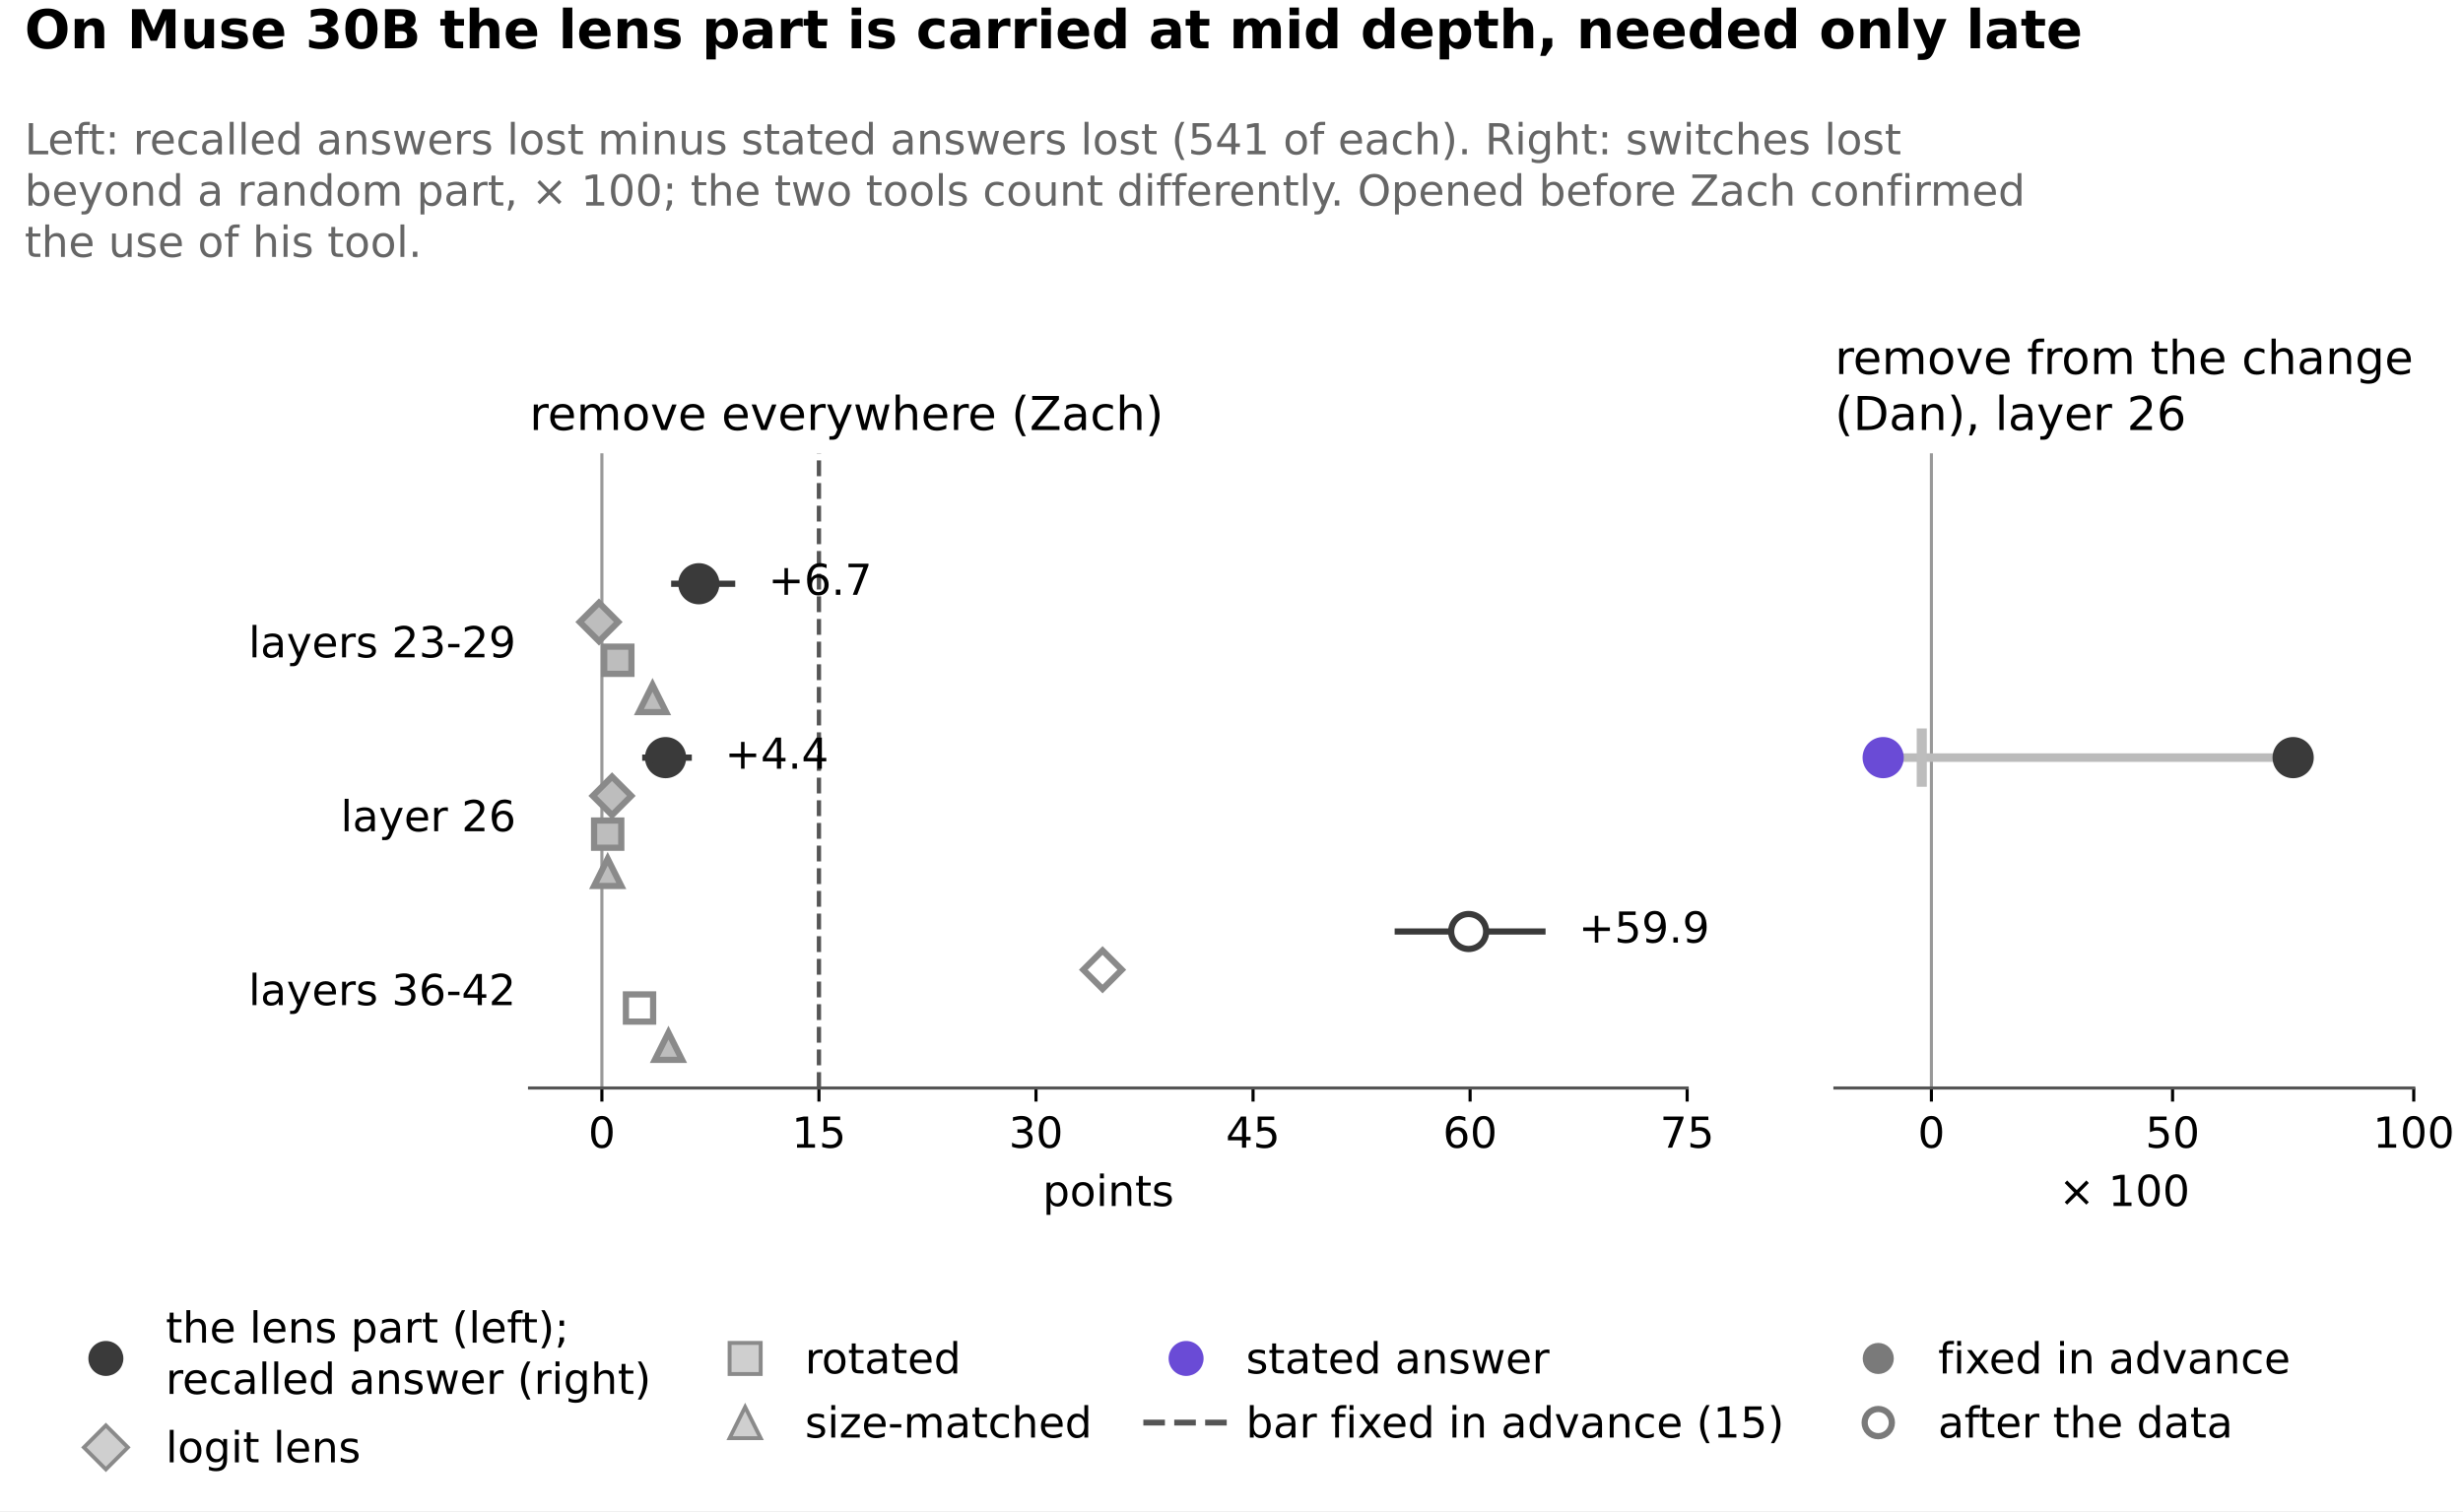
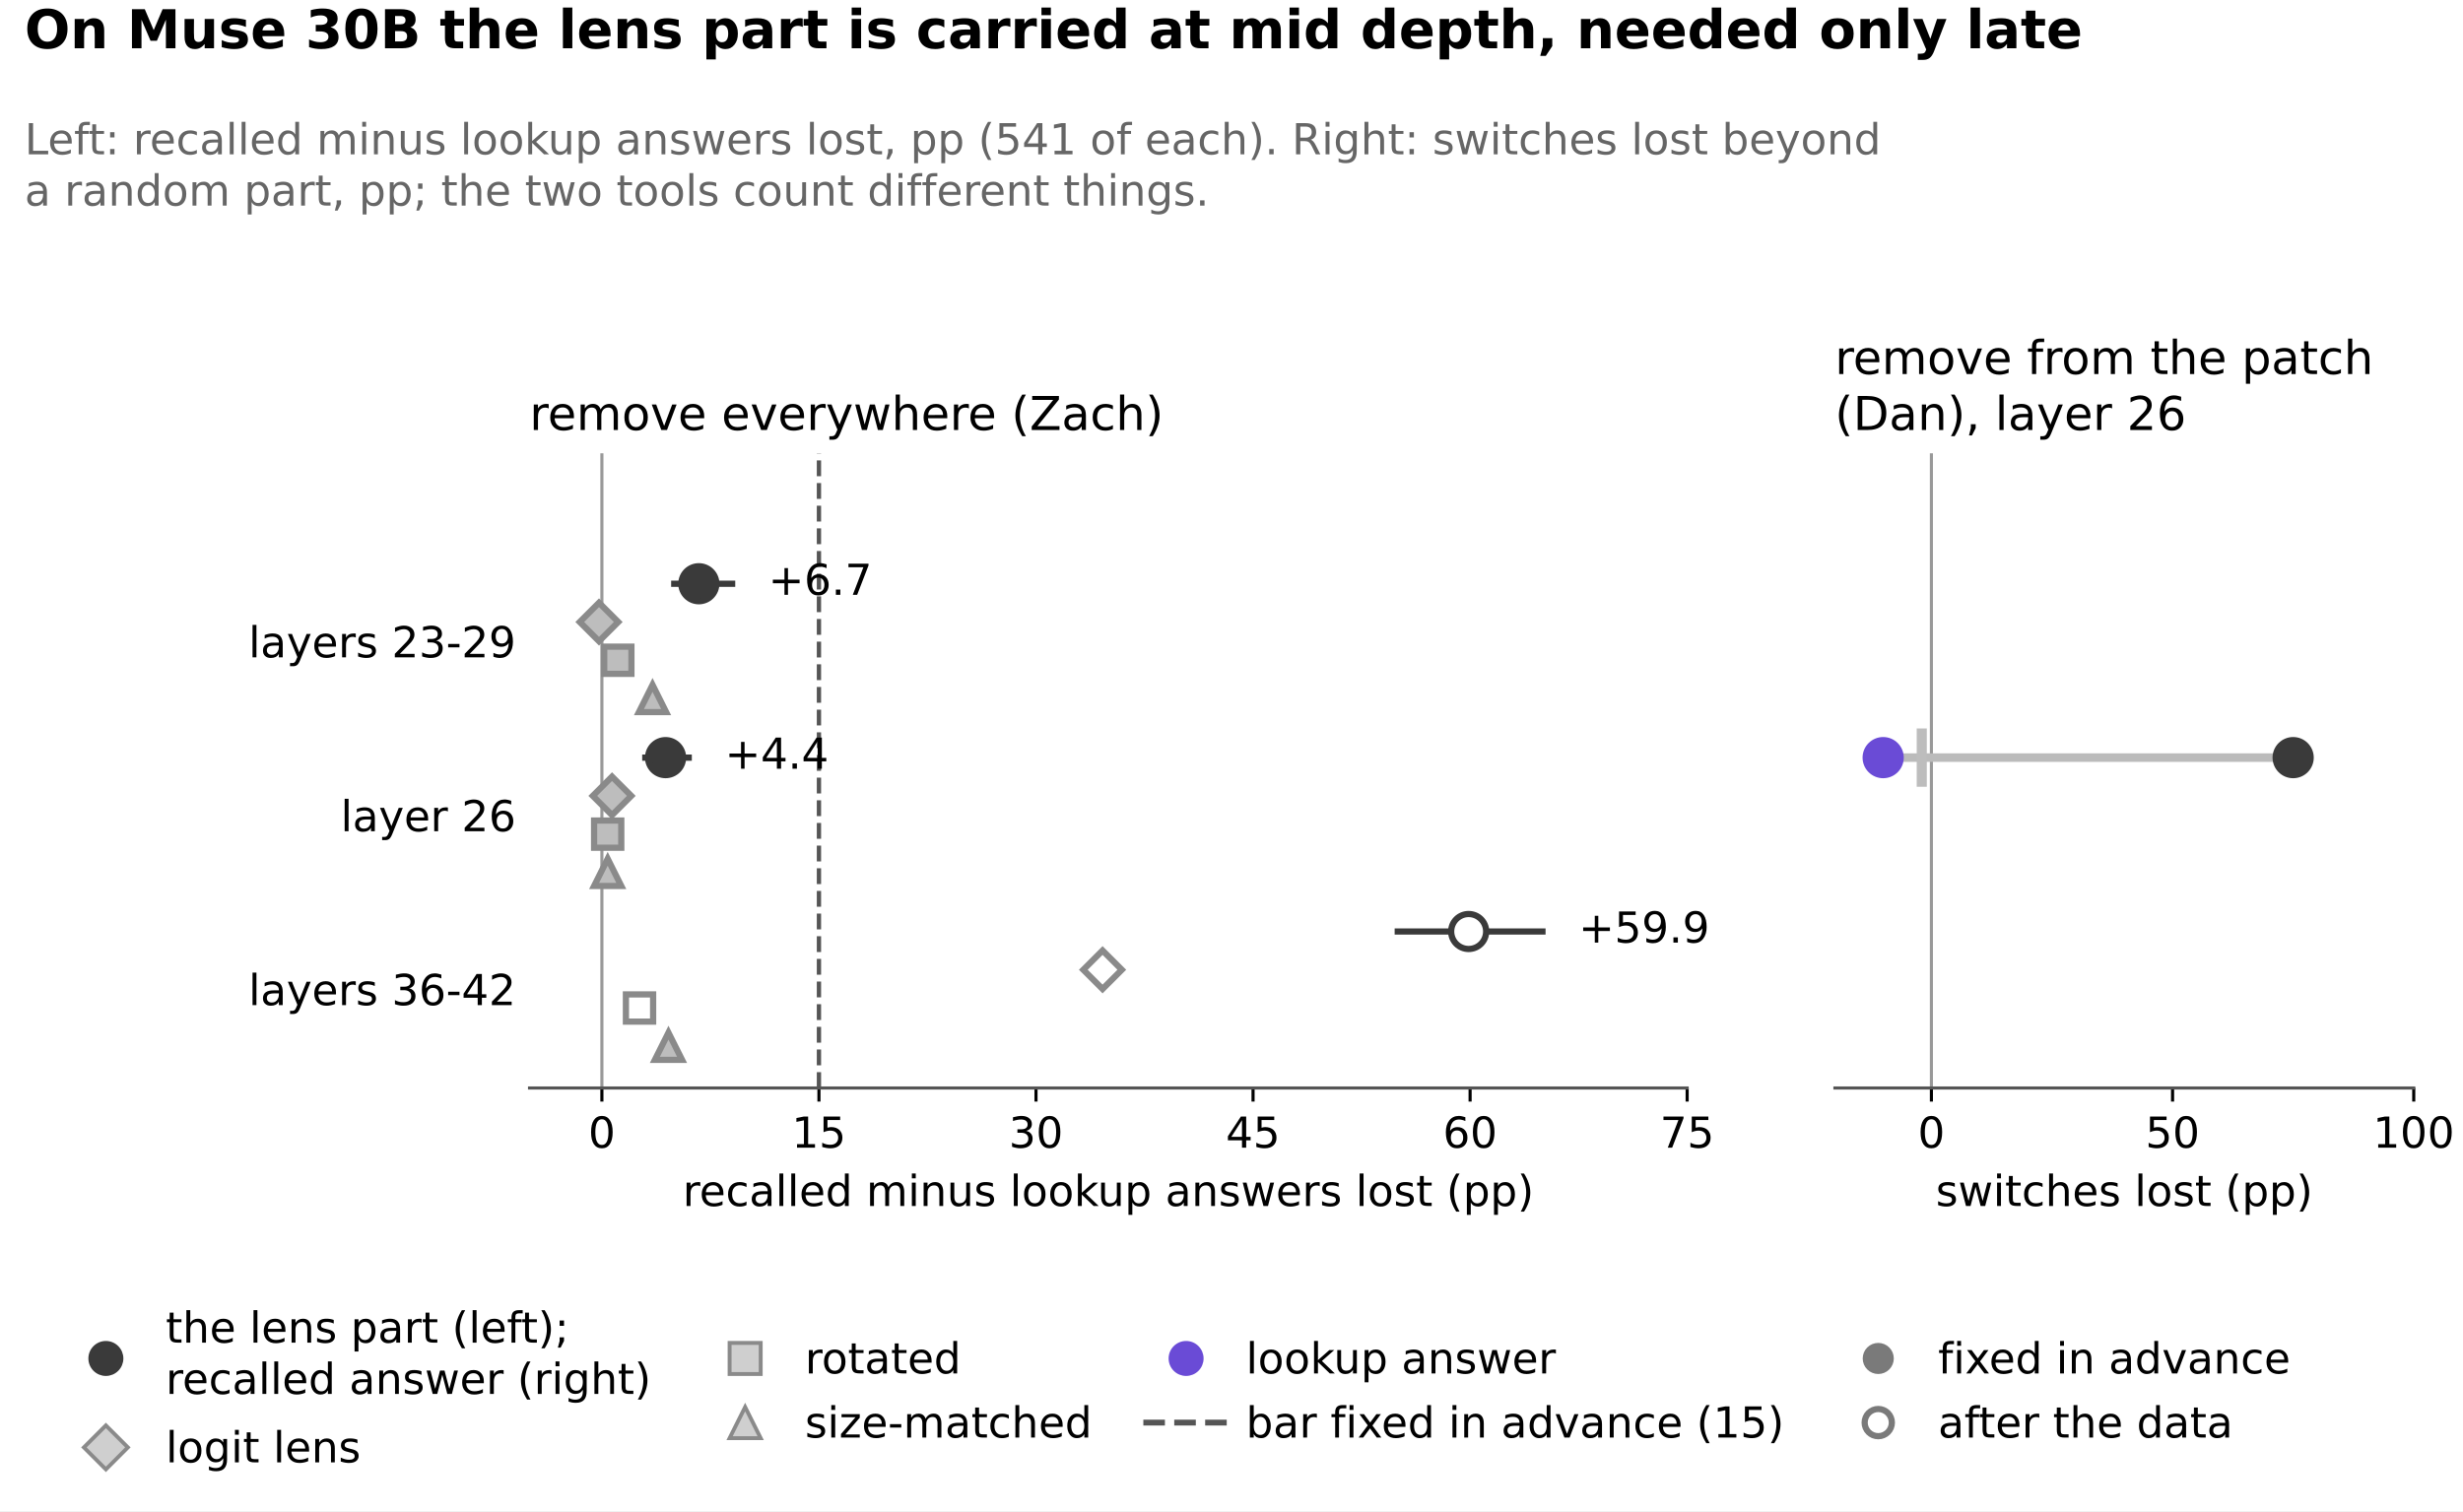
<svg xmlns="http://www.w3.org/2000/svg" xmlns:xlink="http://www.w3.org/1999/xlink" width="633.6pt" height="388.8pt" viewBox="0 0 633.6 388.8" version="1.1">
  <defs>
    <style type="text/css">*{stroke-linejoin: round; stroke-linecap: butt}</style>
  </defs>
  <g id="figure_1">
    <g id="patch_1">
      <path d="M 0 388.8  L 633.6 388.8  L 633.6 0  L 0 0  z " style="fill: #ffffff" />
    </g>
    <g id="axes_1">
      <g id="patch_2">
        <path d="M 136.224 279.936  L 434.016 279.936  L 434.016 116.64  L 136.224 116.64  z " style="fill: #ffffff" />
      </g>
      <g id="line2d_1">
-         <path d="M 154.836 279.936  L 154.836 116.64  " clip-path="url(#pd2b18abbe7)" style="fill: none; stroke: #999999; stroke-width: 0.8; stroke-linecap: square" />
+         <path d="M 154.836 279.936  L 154.836 116.64  " clip-path="url(#p6a719fc6a4)" style="fill: none; stroke: #999999; stroke-width: 0.8; stroke-linecap: square" />
      </g>
      <g id="line2d_2">
-         <path d="M 210.672 279.936  L 210.672 116.64  " clip-path="url(#pd2b18abbe7)" style="fill: none; stroke-dasharray: 4.07,1.76; stroke-dashoffset: 0; stroke: #555555; stroke-width: 1.1" />
+         <path d="M 210.672 279.936  L 210.672 116.64  " clip-path="url(#p6a719fc6a4)" style="fill: none; stroke-dasharray: 4.07,1.76; stroke-dashoffset: 0; stroke: #555555; stroke-width: 1.1" />
      </g>
      <g id="matplotlib.axis_1">
        <g id="xtick_1">
          <g id="line2d_3">
            <defs>
-               <path id="m09debd473d" d="M 0 0  L 0 3.5  " style="stroke: #000000; stroke-width: 0.8" />
+               <path id="mbea62cc4d3" d="M 0 0  L 0 3.5  " style="stroke: #000000; stroke-width: 0.8" />
            </defs>
            <g>
-               <use xlink:href="#m09debd473d" x="154.836" y="279.936" style="stroke: #000000; stroke-width: 0.8" />
+               <use xlink:href="#mbea62cc4d3" x="154.836" y="279.936" style="stroke: #000000; stroke-width: 0.8" />
            </g>
          </g>
          <g id="text_1">
            <text style="font-size: 11px; font-family: 'DejaVu Sans'; text-anchor: middle" x="154.836" y="295.293" transform="rotate(-0 154.836 295.2934)">0</text>
          </g>
        </g>
        <g id="xtick_2">
          <g id="line2d_4">
            <g>
-               <use xlink:href="#m09debd473d" x="210.672" y="279.936" style="stroke: #000000; stroke-width: 0.8" />
+               <use xlink:href="#mbea62cc4d3" x="210.672" y="279.936" style="stroke: #000000; stroke-width: 0.8" />
            </g>
          </g>
          <g id="text_2">
            <text style="font-size: 11px; font-family: 'DejaVu Sans'; text-anchor: middle" x="210.672" y="295.293" transform="rotate(-0 210.672 295.2934)">15</text>
          </g>
        </g>
        <g id="xtick_3">
          <g id="line2d_5">
            <g>
-               <use xlink:href="#m09debd473d" x="266.508" y="279.936" style="stroke: #000000; stroke-width: 0.8" />
+               <use xlink:href="#mbea62cc4d3" x="266.508" y="279.936" style="stroke: #000000; stroke-width: 0.8" />
            </g>
          </g>
          <g id="text_3">
            <text style="font-size: 11px; font-family: 'DejaVu Sans'; text-anchor: middle" x="266.508" y="295.293" transform="rotate(-0 266.508 295.2934)">30</text>
          </g>
        </g>
        <g id="xtick_4">
          <g id="line2d_6">
            <g>
-               <use xlink:href="#m09debd473d" x="322.344" y="279.936" style="stroke: #000000; stroke-width: 0.8" />
+               <use xlink:href="#mbea62cc4d3" x="322.344" y="279.936" style="stroke: #000000; stroke-width: 0.8" />
            </g>
          </g>
          <g id="text_4">
            <text style="font-size: 11px; font-family: 'DejaVu Sans'; text-anchor: middle" x="322.344" y="295.293" transform="rotate(-0 322.344 295.2934)">45</text>
          </g>
        </g>
        <g id="xtick_5">
          <g id="line2d_7">
            <g>
-               <use xlink:href="#m09debd473d" x="378.18" y="279.936" style="stroke: #000000; stroke-width: 0.8" />
+               <use xlink:href="#mbea62cc4d3" x="378.18" y="279.936" style="stroke: #000000; stroke-width: 0.8" />
            </g>
          </g>
          <g id="text_5">
            <text style="font-size: 11px; font-family: 'DejaVu Sans'; text-anchor: middle" x="378.18" y="295.293" transform="rotate(-0 378.18 295.2934)">60</text>
          </g>
        </g>
        <g id="xtick_6">
          <g id="line2d_8">
            <g>
-               <use xlink:href="#m09debd473d" x="434.016" y="279.936" style="stroke: #000000; stroke-width: 0.8" />
+               <use xlink:href="#mbea62cc4d3" x="434.016" y="279.936" style="stroke: #000000; stroke-width: 0.8" />
            </g>
          </g>
          <g id="text_6">
            <text style="font-size: 11px; font-family: 'DejaVu Sans'; text-anchor: middle" x="434.016" y="295.293" transform="rotate(-0 434.016 295.2934)">75</text>
          </g>
        </g>
        <g id="text_7">
-           <text style="font-size: 11px; font-family: 'DejaVu Sans'; text-anchor: middle" x="285.12" y="310.294" transform="rotate(-0 285.12 310.2943)">points</text>
+           <text style="font-size: 11px; font-family: 'DejaVu Sans'; text-anchor: middle" x="285.12" y="310.294" transform="rotate(-0 285.12 310.2943)">recalled minus lookup answers lost (pp)</text>
        </g>
      </g>
      <g id="matplotlib.axis_2">
        <g id="ytick_1">
          <g id="line2d_9" />
          <g id="text_8">
            <text style="font-size: 11px; font-family: 'DejaVu Sans'; text-anchor: end" x="132.724" y="169.137" transform="rotate(-0 132.724 169.1369)">layers 23-29</text>
          </g>
        </g>
        <g id="ytick_2">
          <g id="line2d_10" />
          <g id="text_9">
            <text style="font-size: 11px; font-family: 'DejaVu Sans'; text-anchor: end" x="132.724" y="213.875" transform="rotate(-0 132.724 213.8755)">layer 26</text>
          </g>
        </g>
        <g id="ytick_3">
          <g id="line2d_11" />
          <g id="text_10">
            <text style="font-size: 11px; font-family: 'DejaVu Sans'; text-anchor: end" x="132.724" y="258.614" transform="rotate(-0 132.724 258.6141)">layers 36-42</text>
          </g>
        </g>
      </g>
      <g id="line2d_12">
-         <path d="M 173.448 150.194  L 188.338 150.194  " clip-path="url(#pd2b18abbe7)" style="fill: none; stroke: #3a3a3a; stroke-width: 1.6; stroke-linecap: square" />
+         <path d="M 173.448 150.194  L 188.338 150.194  " clip-path="url(#p6a719fc6a4)" style="fill: none; stroke: #3a3a3a; stroke-width: 1.6; stroke-linecap: square" />
      </g>
      <g id="line2d_13">
-         <path d="M 166.003 194.933  L 177.17 194.933  " clip-path="url(#pd2b18abbe7)" style="fill: none; stroke: #3a3a3a; stroke-width: 1.6; stroke-linecap: square" />
+         <path d="M 166.003 194.933  L 177.17 194.933  " clip-path="url(#p6a719fc6a4)" style="fill: none; stroke: #3a3a3a; stroke-width: 1.6; stroke-linecap: square" />
      </g>
      <g id="line2d_14">
-         <path d="M 359.568 239.671  L 396.792 239.671  " clip-path="url(#pd2b18abbe7)" style="fill: none; stroke: #3a3a3a; stroke-width: 1.6; stroke-linecap: square" />
+         <path d="M 359.568 239.671  L 396.792 239.671  " clip-path="url(#p6a719fc6a4)" style="fill: none; stroke: #3a3a3a; stroke-width: 1.6; stroke-linecap: square" />
      </g>
      <g id="patch_3">
        <path d="M 136.224 279.936  L 434.016 279.936  " style="fill: none; stroke: #555555; stroke-width: 0.8; stroke-linejoin: miter; stroke-linecap: square" />
      </g>
      <g id="line2d_15">
        <defs>
-           <path id="me793309c63" d="M 0 4.5  C 1.193 4.5 2.338 4.026 3.182 3.182  C 4.026 2.338 4.5 1.193 4.5 0  C 4.5 -1.193 4.026 -2.338 3.182 -3.182  C 2.338 -4.026 1.193 -4.5 0 -4.5  C -1.193 -4.5 -2.338 -4.026 -3.182 -3.182  C -4.026 -2.338 -4.5 -1.193 -4.5 0  C -4.5 1.193 -4.026 2.338 -3.182 3.182  C -2.338 4.026 -1.193 4.5 0 4.5  z " style="stroke: #3a3a3a; stroke-width: 1.6" />
-         </defs>
-         <g clip-path="url(#pd2b18abbe7)">
-           <use xlink:href="#me793309c63" x="179.776" y="150.194" style="fill: #3a3a3a; stroke: #3a3a3a; stroke-width: 1.6" />
+           <path id="m67e74d84c4" d="M 0 4.5  C 1.193 4.5 2.338 4.026 3.182 3.182  C 4.026 2.338 4.5 1.193 4.5 0  C 4.5 -1.193 4.026 -2.338 3.182 -3.182  C 2.338 -4.026 1.193 -4.5 0 -4.5  C -1.193 -4.5 -2.338 -4.026 -3.182 -3.182  C -4.026 -2.338 -4.5 -1.193 -4.5 0  C -4.5 1.193 -4.026 2.338 -3.182 3.182  C -2.338 4.026 -1.193 4.5 0 4.5  z " style="stroke: #3a3a3a; stroke-width: 1.6" />
+         </defs>
+         <g clip-path="url(#p6a719fc6a4)">
+           <use xlink:href="#m67e74d84c4" x="179.776" y="150.194" style="fill: #3a3a3a; stroke: #3a3a3a; stroke-width: 1.6" />
        </g>
      </g>
      <g id="line2d_16">
        <defs>
-           <path id="mab9ce65ba9" d="M -0 4.95  L 4.95 0  L 0 -4.95  L -4.95 -0  z " style="stroke: #8a8a8a; stroke-width: 1.6; stroke-linejoin: miter" />
-         </defs>
-         <g clip-path="url(#pd2b18abbe7)">
-           <use xlink:href="#mab9ce65ba9" x="154.092" y="160.036" style="fill: #bdbdbd; stroke: #8a8a8a; stroke-width: 1.6; stroke-linejoin: miter" />
+           <path id="m4b8cda2c77" d="M -0 4.95  L 4.95 0  L 0 -4.95  L -4.95 -0  z " style="stroke: #8a8a8a; stroke-width: 1.6; stroke-linejoin: miter" />
+         </defs>
+         <g clip-path="url(#p6a719fc6a4)">
+           <use xlink:href="#m4b8cda2c77" x="154.092" y="160.036" style="fill: #bdbdbd; stroke: #8a8a8a; stroke-width: 1.6; stroke-linejoin: miter" />
        </g>
      </g>
      <g id="line2d_17">
        <defs>
-           <path id="ma57ab6f04b" d="M -3.5 3.5  L 3.5 3.5  L 3.5 -3.5  L -3.5 -3.5  z " style="stroke: #8a8a8a; stroke-width: 1.6; stroke-linejoin: miter" />
-         </defs>
-         <g clip-path="url(#pd2b18abbe7)">
-           <use xlink:href="#ma57ab6f04b" x="158.931" y="169.879" style="fill: #bdbdbd; stroke: #8a8a8a; stroke-width: 1.6; stroke-linejoin: miter" />
+           <path id="m40b65e2df4" d="M -3.5 3.5  L 3.5 3.5  L 3.5 -3.5  L -3.5 -3.5  z " style="stroke: #8a8a8a; stroke-width: 1.6; stroke-linejoin: miter" />
+         </defs>
+         <g clip-path="url(#p6a719fc6a4)">
+           <use xlink:href="#m40b65e2df4" x="158.931" y="169.879" style="fill: #bdbdbd; stroke: #8a8a8a; stroke-width: 1.6; stroke-linejoin: miter" />
        </g>
      </g>
      <g id="line2d_18">
        <defs>
-           <path id="mb13c7052b0" d="M 0 -3.5  L -3.5 3.5  L 3.5 3.5  z " style="stroke: #8a8a8a; stroke-width: 1.6; stroke-linejoin: miter" />
-         </defs>
-         <g clip-path="url(#pd2b18abbe7)">
-           <use xlink:href="#mb13c7052b0" x="167.864" y="179.721" style="fill: #bdbdbd; stroke: #8a8a8a; stroke-width: 1.6; stroke-linejoin: miter" />
+           <path id="m66ab87de3a" d="M 0 -3.5  L -3.5 3.5  L 3.5 3.5  z " style="stroke: #8a8a8a; stroke-width: 1.6; stroke-linejoin: miter" />
+         </defs>
+         <g clip-path="url(#p6a719fc6a4)">
+           <use xlink:href="#m66ab87de3a" x="167.864" y="179.721" style="fill: #bdbdbd; stroke: #8a8a8a; stroke-width: 1.6; stroke-linejoin: miter" />
        </g>
      </g>
      <g id="text_11">
        <text style="font-size: 11px; font-family: 'DejaVu Sans'; text-anchor: start" x="197.644" y="153.051" transform="rotate(-0 197.6436 153.0514)">+6.7</text>
      </g>
      <g id="line2d_19">
-         <g clip-path="url(#pd2b18abbe7)">
-           <use xlink:href="#me793309c63" x="171.215" y="194.933" style="fill: #3a3a3a; stroke: #3a3a3a; stroke-width: 1.6" />
+         <g clip-path="url(#p6a719fc6a4)">
+           <use xlink:href="#m67e74d84c4" x="171.215" y="194.933" style="fill: #3a3a3a; stroke: #3a3a3a; stroke-width: 1.6" />
        </g>
      </g>
      <g id="line2d_20">
-         <g clip-path="url(#pd2b18abbe7)">
-           <use xlink:href="#mab9ce65ba9" x="157.442" y="204.775" style="fill: #bdbdbd; stroke: #8a8a8a; stroke-width: 1.6; stroke-linejoin: miter" />
+         <g clip-path="url(#p6a719fc6a4)">
+           <use xlink:href="#m4b8cda2c77" x="157.442" y="204.775" style="fill: #bdbdbd; stroke: #8a8a8a; stroke-width: 1.6; stroke-linejoin: miter" />
        </g>
      </g>
      <g id="line2d_21">
-         <g clip-path="url(#pd2b18abbe7)">
-           <use xlink:href="#ma57ab6f04b" x="156.325" y="214.618" style="fill: #bdbdbd; stroke: #8a8a8a; stroke-width: 1.6; stroke-linejoin: miter" />
+         <g clip-path="url(#p6a719fc6a4)">
+           <use xlink:href="#m40b65e2df4" x="156.325" y="214.618" style="fill: #bdbdbd; stroke: #8a8a8a; stroke-width: 1.6; stroke-linejoin: miter" />
        </g>
      </g>
      <g id="line2d_22">
-         <g clip-path="url(#pd2b18abbe7)">
-           <use xlink:href="#mb13c7052b0" x="156.325" y="224.46" style="fill: #bdbdbd; stroke: #8a8a8a; stroke-width: 1.6; stroke-linejoin: miter" />
+         <g clip-path="url(#p6a719fc6a4)">
+           <use xlink:href="#m66ab87de3a" x="156.325" y="224.46" style="fill: #bdbdbd; stroke: #8a8a8a; stroke-width: 1.6; stroke-linejoin: miter" />
        </g>
      </g>
      <g id="text_12">
        <text style="font-size: 11px; font-family: 'DejaVu Sans'; text-anchor: start" x="186.476" y="197.79" transform="rotate(-0 186.4764 197.79)">+4.4</text>
      </g>
      <g id="line2d_23">
        <defs>
-           <path id="m1c110ac9b6" d="M 0 4.5  C 1.193 4.5 2.338 4.026 3.182 3.182  C 4.026 2.338 4.5 1.193 4.5 0  C 4.5 -1.193 4.026 -2.338 3.182 -3.182  C 2.338 -4.026 1.193 -4.5 0 -4.5  C -1.193 -4.5 -2.338 -4.026 -3.182 -3.182  C -4.026 -2.338 -4.5 -1.193 -4.5 0  C -4.5 1.193 -4.026 2.338 -3.182 3.182  C -2.338 4.026 -1.193 4.5 0 4.5  z " style="stroke: #3a3a3a; stroke-width: 1.6" />
-         </defs>
-         <g clip-path="url(#pd2b18abbe7)">
-           <use xlink:href="#m1c110ac9b6" x="377.808" y="239.671" style="fill: #ffffff; stroke: #3a3a3a; stroke-width: 1.6" />
+           <path id="m649660a637" d="M 0 4.5  C 1.193 4.5 2.338 4.026 3.182 3.182  C 4.026 2.338 4.5 1.193 4.5 0  C 4.5 -1.193 4.026 -2.338 3.182 -3.182  C 2.338 -4.026 1.193 -4.5 0 -4.5  C -1.193 -4.5 -2.338 -4.026 -3.182 -3.182  C -4.026 -2.338 -4.5 -1.193 -4.5 0  C -4.5 1.193 -4.026 2.338 -3.182 3.182  C -2.338 4.026 -1.193 4.5 0 4.5  z " style="stroke: #3a3a3a; stroke-width: 1.6" />
+         </defs>
+         <g clip-path="url(#p6a719fc6a4)">
+           <use xlink:href="#m649660a637" x="377.808" y="239.671" style="fill: #ffffff; stroke: #3a3a3a; stroke-width: 1.6" />
        </g>
      </g>
      <g id="line2d_24">
        <defs>
-           <path id="m8b24c4f1f2" d="M -0 4.95  L 4.95 0  L 0 -4.95  L -4.95 -0  z " style="stroke: #8a8a8a; stroke-width: 1.6; stroke-linejoin: miter" />
-         </defs>
-         <g clip-path="url(#pd2b18abbe7)">
-           <use xlink:href="#m8b24c4f1f2" x="283.631" y="249.514" style="fill: #ffffff; stroke: #8a8a8a; stroke-width: 1.6; stroke-linejoin: miter" />
+           <path id="m94aeded069" d="M -0 4.95  L 4.95 0  L 0 -4.95  L -4.95 -0  z " style="stroke: #8a8a8a; stroke-width: 1.6; stroke-linejoin: miter" />
+         </defs>
+         <g clip-path="url(#p6a719fc6a4)">
+           <use xlink:href="#m94aeded069" x="283.631" y="249.514" style="fill: #ffffff; stroke: #8a8a8a; stroke-width: 1.6; stroke-linejoin: miter" />
        </g>
      </g>
      <g id="line2d_25">
        <defs>
-           <path id="m001e95305a" d="M -3.5 3.5  L 3.5 3.5  L 3.5 -3.5  L -3.5 -3.5  z " style="stroke: #8a8a8a; stroke-width: 1.6; stroke-linejoin: miter" />
-         </defs>
-         <g clip-path="url(#pd2b18abbe7)">
-           <use xlink:href="#m001e95305a" x="164.514" y="259.356" style="fill: #ffffff; stroke: #8a8a8a; stroke-width: 1.6; stroke-linejoin: miter" />
+           <path id="m6f2f4624de" d="M -3.5 3.5  L 3.5 3.5  L 3.5 -3.5  L -3.5 -3.5  z " style="stroke: #8a8a8a; stroke-width: 1.6; stroke-linejoin: miter" />
+         </defs>
+         <g clip-path="url(#p6a719fc6a4)">
+           <use xlink:href="#m6f2f4624de" x="164.514" y="259.356" style="fill: #ffffff; stroke: #8a8a8a; stroke-width: 1.6; stroke-linejoin: miter" />
        </g>
      </g>
      <g id="line2d_26">
-         <g clip-path="url(#pd2b18abbe7)">
-           <use xlink:href="#mb13c7052b0" x="171.959" y="269.199" style="fill: #bdbdbd; stroke: #8a8a8a; stroke-width: 1.6; stroke-linejoin: miter" />
+         <g clip-path="url(#p6a719fc6a4)">
+           <use xlink:href="#m66ab87de3a" x="171.959" y="269.199" style="fill: #bdbdbd; stroke: #8a8a8a; stroke-width: 1.6; stroke-linejoin: miter" />
        </g>
      </g>
      <g id="text_13">
        <text style="font-size: 11px; font-family: 'DejaVu Sans'; text-anchor: start" x="406.098" y="242.529" transform="rotate(-0 406.098 242.5287)">+59.9</text>
      </g>
      <g id="text_14">
        <text style="font-size: 12px; font-family: 'DejaVu Sans'; text-anchor: start" x="136.224" y="110.64" transform="rotate(-0 136.224 110.64)">remove everywhere (Zach)</text>
      </g>
    </g>
    <g id="axes_2">
      <g id="patch_4">
        <path d="M 472.032 279.936  L 620.928 279.936  L 620.928 116.64  L 472.032 116.64  z " style="fill: #ffffff" />
      </g>
      <g id="line2d_27">
-         <path d="M 496.848 279.936  L 496.848 116.64  " clip-path="url(#p2421323489)" style="fill: none; stroke: #999999; stroke-width: 0.8; stroke-linecap: square" />
+         <path d="M 496.848 279.936  L 496.848 116.64  " clip-path="url(#p7c1ecef3d5)" style="fill: none; stroke: #999999; stroke-width: 0.8; stroke-linecap: square" />
      </g>
      <g id="line2d_28">
-         <path d="M 589.908 194.933  L 484.44 194.933  " clip-path="url(#p2421323489)" style="fill: none; stroke: #bbbbbb; stroke-width: 2.2" />
+         <path d="M 589.908 194.933  L 484.44 194.933  " clip-path="url(#p7c1ecef3d5)" style="fill: none; stroke: #bbbbbb; stroke-width: 2.2" />
      </g>
      <g id="matplotlib.axis_3">
        <g id="xtick_7">
          <g id="line2d_29">
            <g>
-               <use xlink:href="#m09debd473d" x="496.848" y="279.936" style="stroke: #000000; stroke-width: 0.8" />
+               <use xlink:href="#mbea62cc4d3" x="496.848" y="279.936" style="stroke: #000000; stroke-width: 0.8" />
            </g>
          </g>
          <g id="text_15">
            <text style="font-size: 11px; font-family: 'DejaVu Sans'; text-anchor: middle" x="496.848" y="295.293" transform="rotate(-0 496.848 295.2934)">0</text>
          </g>
        </g>
        <g id="xtick_8">
          <g id="line2d_30">
            <g>
-               <use xlink:href="#m09debd473d" x="558.888" y="279.936" style="stroke: #000000; stroke-width: 0.8" />
+               <use xlink:href="#mbea62cc4d3" x="558.888" y="279.936" style="stroke: #000000; stroke-width: 0.8" />
            </g>
          </g>
          <g id="text_16">
            <text style="font-size: 11px; font-family: 'DejaVu Sans'; text-anchor: middle" x="558.888" y="295.293" transform="rotate(-0 558.888 295.2934)">50</text>
          </g>
        </g>
        <g id="xtick_9">
          <g id="line2d_31">
            <g>
-               <use xlink:href="#m09debd473d" x="620.928" y="279.936" style="stroke: #000000; stroke-width: 0.8" />
+               <use xlink:href="#mbea62cc4d3" x="620.928" y="279.936" style="stroke: #000000; stroke-width: 0.8" />
            </g>
          </g>
          <g id="text_17">
            <text style="font-size: 11px; font-family: 'DejaVu Sans'; text-anchor: middle" x="620.928" y="295.293" transform="rotate(-0 620.928 295.2934)">100</text>
          </g>
        </g>
        <g id="text_18">
-           <text style="font-size: 11px; font-family: 'DejaVu Sans'; text-anchor: middle" x="546.48" y="310.293" transform="rotate(-0 546.48 310.2934)">× 100</text>
+           <text style="font-size: 11px; font-family: 'DejaVu Sans'; text-anchor: middle" x="546.48" y="310.294" transform="rotate(-0 546.48 310.2943)">switches lost (pp)</text>
        </g>
      </g>
      <g id="matplotlib.axis_4" />
      <g id="line2d_32">
        <defs>
-           <path id="md343255067" d="M 0 7.5  L 0 -7.5  " style="stroke: #bdbdbd; stroke-width: 2.6" />
-         </defs>
-         <g clip-path="url(#p2421323489)">
-           <use xlink:href="#md343255067" x="494.366" y="194.933" style="fill: #bdbdbd; stroke: #bdbdbd; stroke-width: 2.6" />
+           <path id="m7478167057" d="M 0 7.5  L 0 -7.5  " style="stroke: #bdbdbd; stroke-width: 2.6" />
+         </defs>
+         <g clip-path="url(#p7c1ecef3d5)">
+           <use xlink:href="#m7478167057" x="494.366" y="194.933" style="fill: #bdbdbd; stroke: #bdbdbd; stroke-width: 2.6" />
        </g>
      </g>
      <g id="patch_5">
        <path d="M 472.032 279.936  L 620.928 279.936  " style="fill: none; stroke: #555555; stroke-width: 0.8; stroke-linejoin: miter; stroke-linecap: square" />
      </g>
      <g id="line2d_33">
-         <g clip-path="url(#p2421323489)">
-           <use xlink:href="#me793309c63" x="589.908" y="194.933" style="fill: #3a3a3a; stroke: #3a3a3a; stroke-width: 1.6" />
+         <g clip-path="url(#p7c1ecef3d5)">
+           <use xlink:href="#m67e74d84c4" x="589.908" y="194.933" style="fill: #3a3a3a; stroke: #3a3a3a; stroke-width: 1.6" />
        </g>
      </g>
      <g id="line2d_34">
        <defs>
-           <path id="m57e21924a5" d="M 0 4.5  C 1.193 4.5 2.338 4.026 3.182 3.182  C 4.026 2.338 4.5 1.193 4.5 0  C 4.5 -1.193 4.026 -2.338 3.182 -3.182  C 2.338 -4.026 1.193 -4.5 0 -4.5  C -1.193 -4.5 -2.338 -4.026 -3.182 -3.182  C -4.026 -2.338 -4.5 -1.193 -4.5 0  C -4.5 1.193 -4.026 2.338 -3.182 3.182  C -2.338 4.026 -1.193 4.5 0 4.5  z " style="stroke: #6a4bd6; stroke-width: 1.6" />
-         </defs>
-         <g clip-path="url(#p2421323489)">
-           <use xlink:href="#m57e21924a5" x="484.44" y="194.933" style="fill: #6a4bd6; stroke: #6a4bd6; stroke-width: 1.6" />
+           <path id="md91ff9e587" d="M 0 4.5  C 1.193 4.5 2.338 4.026 3.182 3.182  C 4.026 2.338 4.5 1.193 4.5 0  C 4.5 -1.193 4.026 -2.338 3.182 -3.182  C 2.338 -4.026 1.193 -4.5 0 -4.5  C -1.193 -4.5 -2.338 -4.026 -3.182 -3.182  C -4.026 -2.338 -4.5 -1.193 -4.5 0  C -4.5 1.193 -4.026 2.338 -3.182 3.182  C -2.338 4.026 -1.193 4.5 0 4.5  z " style="stroke: #6a4bd6; stroke-width: 1.6" />
+         </defs>
+         <g clip-path="url(#p7c1ecef3d5)">
+           <use xlink:href="#md91ff9e587" x="484.44" y="194.933" style="fill: #6a4bd6; stroke: #6a4bd6; stroke-width: 1.6" />
        </g>
      </g>
      <g id="text_19">
-         <text style="font-size: 12px; font-family: 'DejaVu Sans'" transform="translate(472.032 96.23672)">remove from the change</text>
+         <text style="font-size: 12px; font-family: 'DejaVu Sans'" transform="translate(472.032 96.23672)">remove from the patch</text>
        <text style="font-size: 12px; font-family: 'DejaVu Sans'" transform="translate(472.032 110.64)">(Dan), layer 26</text>
      </g>
    </g>
    <g id="text_20">
      <text style="font-weight: 700; font-size: 13.791px; font-family: 'DejaVu Sans'; text-anchor: start" x="6.336" y="12.423" transform="rotate(-0 6.336 12.42304)">On Muse 30B the lens part is carried at mid depth, needed only late</text>
    </g>
    <g id="text_21">
-       <text style="font-size: 11px; font-family: 'DejaVu Sans'; fill: #666666" transform="translate(6.336 39.69935)">Left: recalled answers lost minus stated answers lost (541 of each). Right: switches lost</text>
-       <text style="font-size: 11px; font-family: 'DejaVu Sans'; fill: #666666" transform="translate(6.336 52.90236)">beyond a random part, × 100; the two tools count differently. Opened before Zach confirmed</text>
-       <text style="font-size: 11px; font-family: 'DejaVu Sans'; fill: #666666" transform="translate(6.336 66.10537)">the use of his tool.</text>
+       <text style="font-size: 11px; font-family: 'DejaVu Sans'; fill: #666666" transform="translate(6.336 39.69935)">Left: recalled minus lookup answers lost, pp (541 of each). Right: switches lost beyond</text>
+       <text style="font-size: 11px; font-family: 'DejaVu Sans'; fill: #666666" transform="translate(6.336 52.90236)">a random part, pp; the two tools count different things.</text>
    </g>
    <g id="legend_1">
      <g id="line2d_35">
        <defs>
-           <path id="m7445966bb2" d="M 0 4  C 1.061 4 2.078 3.579 2.828 2.828  C 3.579 2.078 4 1.061 4 0  C 4 -1.061 3.579 -2.078 2.828 -2.828  C 2.078 -3.579 1.061 -4 0 -4  C -1.061 -4 -2.078 -3.579 -2.828 -2.828  C -3.579 -2.078 -4 -1.061 -4 0  C -4 1.061 -3.579 2.078 -2.828 2.828  C -2.078 3.579 -1.061 4 0 4  z " style="stroke: #3a3a3a" />
-         </defs>
-         <g>
-           <use xlink:href="#m7445966bb2" x="27.236" y="349.525" style="fill: #3a3a3a; stroke: #3a3a3a" />
+           <path id="mb9041b0668" d="M 0 4  C 1.061 4 2.078 3.579 2.828 2.828  C 3.579 2.078 4 1.061 4 0  C 4 -1.061 3.579 -2.078 2.828 -2.828  C 2.078 -3.579 1.061 -4 0 -4  C -1.061 -4 -2.078 -3.579 -2.828 -2.828  C -3.579 -2.078 -4 -1.061 -4 0  C -4 1.061 -3.579 2.078 -2.828 2.828  C -2.078 3.579 -1.061 4 0 4  z " style="stroke: #3a3a3a" />
+         </defs>
+         <g>
+           <use xlink:href="#mb9041b0668" x="27.236" y="349.525" style="fill: #3a3a3a; stroke: #3a3a3a" />
        </g>
      </g>
      <g id="text_22">
        <text style="font-size: 11px; font-family: 'DejaVu Sans'" transform="translate(42.636 345.4525)">the lens part (left);</text>
        <text style="font-size: 11px; font-family: 'DejaVu Sans'" transform="translate(42.636 358.6555)">recalled answer (right)</text>
      </g>
      <g id="line2d_36">
        <defs>
-           <path id="mccaf83d116" d="M -0 5.657  L 5.657 0  L 0 -5.657  L -5.657 -0  z " style="stroke: #8a8a8a; stroke-linejoin: miter" />
-         </defs>
-         <g>
-           <use xlink:href="#mccaf83d116" x="27.236" y="372.407" style="fill: #cfcfcf; stroke: #8a8a8a; stroke-linejoin: miter" />
+           <path id="m2a006ae604" d="M -0 5.657  L 5.657 0  L 0 -5.657  L -5.657 -0  z " style="stroke: #8a8a8a; stroke-linejoin: miter" />
+         </defs>
+         <g>
+           <use xlink:href="#m2a006ae604" x="27.236" y="372.407" style="fill: #cfcfcf; stroke: #8a8a8a; stroke-linejoin: miter" />
        </g>
      </g>
      <g id="text_23">
        <text style="font-size: 11px; font-family: 'DejaVu Sans'; text-anchor: start" x="42.636" y="376.257" transform="rotate(-0 42.636 376.2574)">logit lens</text>
      </g>
      <g id="line2d_37">
        <defs>
-           <path id="m8ec9b15fa2" d="M -4 4  L 4 4  L 4 -4  L -4 -4  z " style="stroke: #8a8a8a; stroke-linejoin: miter" />
-         </defs>
-         <g>
-           <use xlink:href="#m8ec9b15fa2" x="191.686" y="349.525" style="fill: #cfcfcf; stroke: #8a8a8a; stroke-linejoin: miter" />
+           <path id="m8cb7f0a52a" d="M -4 4  L 4 4  L 4 -4  L -4 -4  z " style="stroke: #8a8a8a; stroke-linejoin: miter" />
+         </defs>
+         <g>
+           <use xlink:href="#m8cb7f0a52a" x="191.686" y="349.525" style="fill: #cfcfcf; stroke: #8a8a8a; stroke-linejoin: miter" />
        </g>
      </g>
      <g id="text_24">
        <text style="font-size: 11px; font-family: 'DejaVu Sans'; text-anchor: start" x="207.086" y="353.375" transform="rotate(-0 207.086 353.3753)">rotated</text>
      </g>
      <g id="line2d_38">
        <defs>
-           <path id="m74010ff7d9" d="M 0 -4  L -4 4  L 4 4  z " style="stroke: #8a8a8a; stroke-linejoin: miter" />
-         </defs>
-         <g>
-           <use xlink:href="#m74010ff7d9" x="191.686" y="366.026" style="fill: #cfcfcf; stroke: #8a8a8a; stroke-linejoin: miter" />
+           <path id="mebb2b3a65f" d="M 0 -4  L -4 4  L 4 4  z " style="stroke: #8a8a8a; stroke-linejoin: miter" />
+         </defs>
+         <g>
+           <use xlink:href="#mebb2b3a65f" x="191.686" y="366.026" style="fill: #cfcfcf; stroke: #8a8a8a; stroke-linejoin: miter" />
        </g>
      </g>
      <g id="text_25">
        <text style="font-size: 11px; font-family: 'DejaVu Sans'; text-anchor: start" x="207.086" y="369.876" transform="rotate(-0 207.086 369.8761)">size-matched</text>
      </g>
      <g id="line2d_39">
        <defs>
-           <path id="m7b5f31d9e3" d="M 0 4  C 1.061 4 2.078 3.579 2.828 2.828  C 3.579 2.078 4 1.061 4 0  C 4 -1.061 3.579 -2.078 2.828 -2.828  C 2.078 -3.579 1.061 -4 0 -4  C -1.061 -4 -2.078 -3.579 -2.828 -2.828  C -3.579 -2.078 -4 -1.061 -4 0  C -4 1.061 -3.579 2.078 -2.828 2.828  C -2.078 3.579 -1.061 4 0 4  z " style="stroke: #6a4bd6" />
-         </defs>
-         <g>
-           <use xlink:href="#m7b5f31d9e3" x="305.122" y="349.525" style="fill: #6a4bd6; stroke: #6a4bd6" />
+           <path id="m24b00c3814" d="M 0 4  C 1.061 4 2.078 3.579 2.828 2.828  C 3.579 2.078 4 1.061 4 0  C 4 -1.061 3.579 -2.078 2.828 -2.828  C 2.078 -3.579 1.061 -4 0 -4  C -1.061 -4 -2.078 -3.579 -2.828 -2.828  C -3.579 -2.078 -4 -1.061 -4 0  C -4 1.061 -3.579 2.078 -2.828 2.828  C -2.078 3.579 -1.061 4 0 4  z " style="stroke: #6a4bd6" />
+         </defs>
+         <g>
+           <use xlink:href="#m24b00c3814" x="305.122" y="349.525" style="fill: #6a4bd6; stroke: #6a4bd6" />
        </g>
      </g>
      <g id="text_26">
-         <text style="font-size: 11px; font-family: 'DejaVu Sans'; text-anchor: start" x="320.522" y="353.375" transform="rotate(-0 320.5218 353.3753)">stated answer</text>
+         <text style="font-size: 11px; font-family: 'DejaVu Sans'; text-anchor: start" x="320.522" y="353.375" transform="rotate(-0 320.5218 353.3753)">lookup answer</text>
      </g>
      <g id="line2d_40">
        <path d="M 294.122 366.026  L 305.122 366.026  L 316.122 366.026  " style="fill: none; stroke-dasharray: 5.55,2.4; stroke-dashoffset: 0; stroke: #555555; stroke-width: 1.5" />
      </g>
      <g id="text_27">
        <text style="font-size: 11px; font-family: 'DejaVu Sans'; text-anchor: start" x="320.522" y="369.876" transform="rotate(-0 320.5218 369.8761)">bar fixed in advance (15)</text>
      </g>
      <g id="line2d_41">
        <defs>
-           <path id="m699253391e" d="M 0 3.5  C 0.928 3.5 1.819 3.131 2.475 2.475  C 3.131 1.819 3.5 0.928 3.5 0  C 3.5 -0.928 3.131 -1.819 2.475 -2.475  C 1.819 -3.131 0.928 -3.5 0 -3.5  C -0.928 -3.5 -1.819 -3.131 -2.475 -2.475  C -3.131 -1.819 -3.5 -0.928 -3.5 0  C -3.5 0.928 -3.131 1.819 -2.475 2.475  C -1.819 3.131 -0.928 3.5 0 3.5  z " style="stroke: #7a7a7a" />
-         </defs>
-         <g>
-           <use xlink:href="#m699253391e" x="483.176" y="349.525" style="fill: #7a7a7a; stroke: #7a7a7a" />
+           <path id="m557a289e6c" d="M 0 3.5  C 0.928 3.5 1.819 3.131 2.475 2.475  C 3.131 1.819 3.5 0.928 3.5 0  C 3.5 -0.928 3.131 -1.819 2.475 -2.475  C 1.819 -3.131 0.928 -3.5 0 -3.5  C -0.928 -3.5 -1.819 -3.131 -2.475 -2.475  C -3.131 -1.819 -3.5 -0.928 -3.5 0  C -3.5 0.928 -3.131 1.819 -2.475 2.475  C -1.819 3.131 -0.928 3.5 0 3.5  z " style="stroke: #7a7a7a" />
+         </defs>
+         <g>
+           <use xlink:href="#m557a289e6c" x="483.176" y="349.525" style="fill: #7a7a7a; stroke: #7a7a7a" />
        </g>
      </g>
      <g id="text_28">
        <text style="font-size: 11px; font-family: 'DejaVu Sans'; text-anchor: start" x="498.576" y="353.375" transform="rotate(-0 498.5757 353.3753)">fixed in advance</text>
      </g>
      <g id="line2d_42">
        <defs>
-           <path id="m9862ec91ae" d="M 0 3.5  C 0.928 3.5 1.819 3.131 2.475 2.475  C 3.131 1.819 3.5 0.928 3.5 0  C 3.5 -0.928 3.131 -1.819 2.475 -2.475  C 1.819 -3.131 0.928 -3.5 0 -3.5  C -0.928 -3.5 -1.819 -3.131 -2.475 -2.475  C -3.131 -1.819 -3.5 -0.928 -3.5 0  C -3.5 0.928 -3.131 1.819 -2.475 2.475  C -1.819 3.131 -0.928 3.5 0 3.5  z " style="stroke: #7a7a7a; stroke-width: 1.6" />
-         </defs>
-         <g>
-           <use xlink:href="#m9862ec91ae" x="483.176" y="366.026" style="fill: #ffffff; stroke: #7a7a7a; stroke-width: 1.6" />
+           <path id="m30da74cbd0" d="M 0 3.5  C 0.928 3.5 1.819 3.131 2.475 2.475  C 3.131 1.819 3.5 0.928 3.5 0  C 3.5 -0.928 3.131 -1.819 2.475 -2.475  C 1.819 -3.131 0.928 -3.5 0 -3.5  C -0.928 -3.5 -1.819 -3.131 -2.475 -2.475  C -3.131 -1.819 -3.5 -0.928 -3.5 0  C -3.5 0.928 -3.131 1.819 -2.475 2.475  C -1.819 3.131 -0.928 3.5 0 3.5  z " style="stroke: #7a7a7a; stroke-width: 1.6" />
+         </defs>
+         <g>
+           <use xlink:href="#m30da74cbd0" x="483.176" y="366.026" style="fill: #ffffff; stroke: #7a7a7a; stroke-width: 1.6" />
        </g>
      </g>
      <g id="text_29">
        <text style="font-size: 11px; font-family: 'DejaVu Sans'; text-anchor: start" x="498.576" y="369.876" transform="rotate(-0 498.5757 369.8761)">after the data</text>
      </g>
    </g>
  </g>
  <defs>
-     <clipPath id="pd2b18abbe7">
+     <clipPath id="p6a719fc6a4">
      <rect x="136.224" y="116.64" width="297.792" height="163.296" />
    </clipPath>
-     <clipPath id="p2421323489">
+     <clipPath id="p7c1ecef3d5">
      <rect x="472.032" y="116.64" width="148.896" height="163.296" />
    </clipPath>
  </defs>
</svg>
